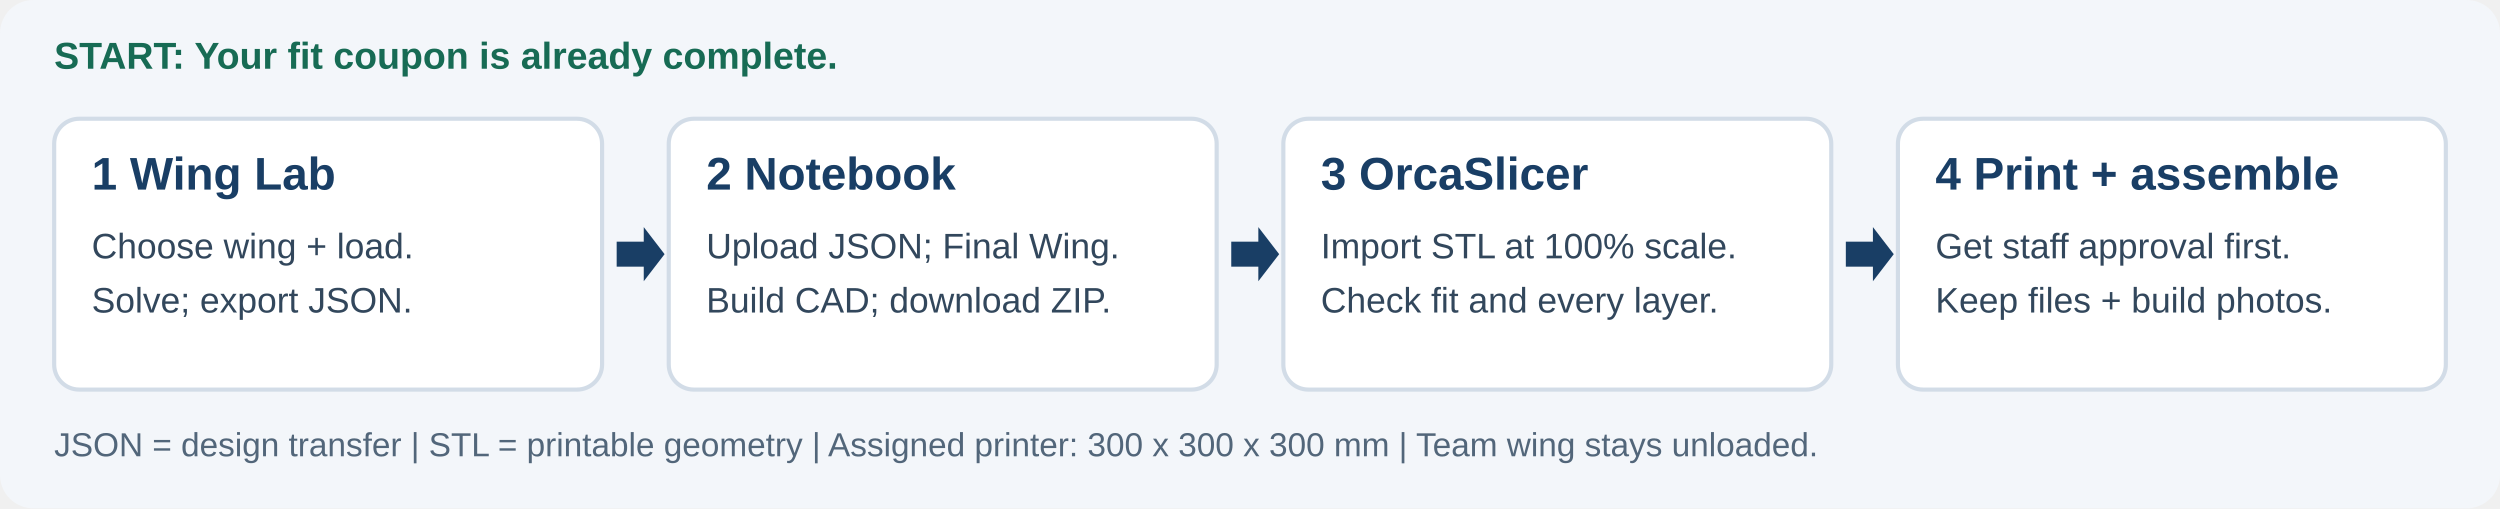
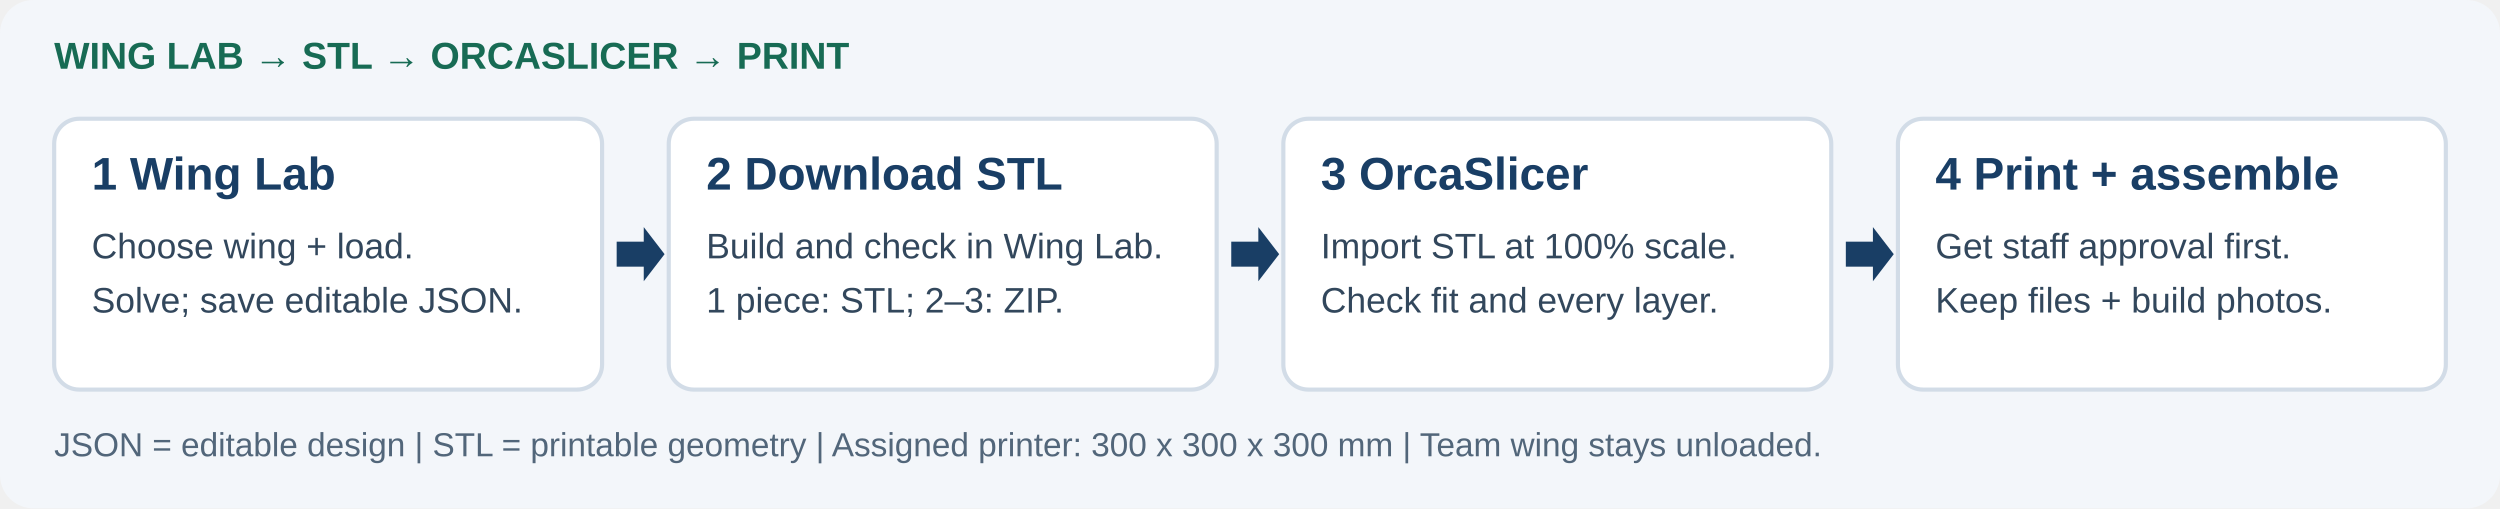
<svg xmlns="http://www.w3.org/2000/svg" width="1200" height="244" viewBox="0 0 1200 244" role="img" aria-labelledby="title desc">
  <rect width="1200" height="244" rx="16" fill="#f3f6fa" />
  <g font-family="Arial, Helvetica, sans-serif">
-     <text x="26" y="33" font-size="18" font-weight="700" fill="#176b54">START: Your fit coupon is already complete.</text>
+     <text x="26" y="33" font-size="18" font-weight="700" fill="#176b54">WING LAB → STL → ORCASLICER → PRINT</text>
    <g fill="white" stroke="#d2dce7" stroke-width="2">
      <rect x="26" y="57" width="263" height="130" rx="12" />
      <rect x="321" y="57" width="263" height="130" rx="12" />
      <rect x="616" y="57" width="263" height="130" rx="12" />
      <rect x="911" y="57" width="263" height="130" rx="12" />
    </g>
    <g fill="#193e65" font-size="22" font-weight="700">
      <text x="44" y="91">1  Wing Lab</text>
-       <text x="339" y="91">2  Notebook</text>
+       <text x="339" y="91">2  Download STL</text>
      <text x="634" y="91">3  OrcaSlicer</text>
      <text x="929" y="91">4  Print + assemble</text>
    </g>
    <g fill="#32475c" font-size="17">
      <text x="44" y="124">Choose wing + load.</text>
-       <text x="44" y="150">Solve; export JSON.</text>
-       <text x="339" y="124">Upload JSON; Final Wing.</text>
-       <text x="339" y="150">Build CAD; download ZIP.</text>
+       <text x="44" y="150">Solve; save editable JSON.</text>
+       <text x="339" y="124">Build and check in Wing Lab.</text>
+       <text x="339" y="150">1 piece: STL; 2–3: ZIP.</text>
      <text x="634" y="124">Import STL at 100% scale.</text>
      <text x="634" y="150">Check fit and every layer.</text>
      <text x="929" y="124">Get staff approval first.</text>
      <text x="929" y="150">Keep files + build photos.</text>
    </g>
    <g fill="#193e65">
      <path d="M296 116h13v-7l10 13-10 13v-7h-13z" />
      <path d="M591 116h13v-7l10 13-10 13v-7h-13z" />
      <path d="M886 116h13v-7l10 13-10 13v-7h-13z" />
    </g>
-     <text x="26" y="219" fill="#52667a" font-size="16">JSON = design transfer  |  STL = printable geometry  |  Assigned printer: 300 x 300 x 300 mm  |  Team wing stays unloaded.</text>
+     <text x="26" y="219" fill="#52667a" font-size="16">JSON = editable design  |  STL = printable geometry  |  Assigned printer: 300 x 300 x 300 mm  |  Team wing stays unloaded.</text>
  </g>
</svg>
